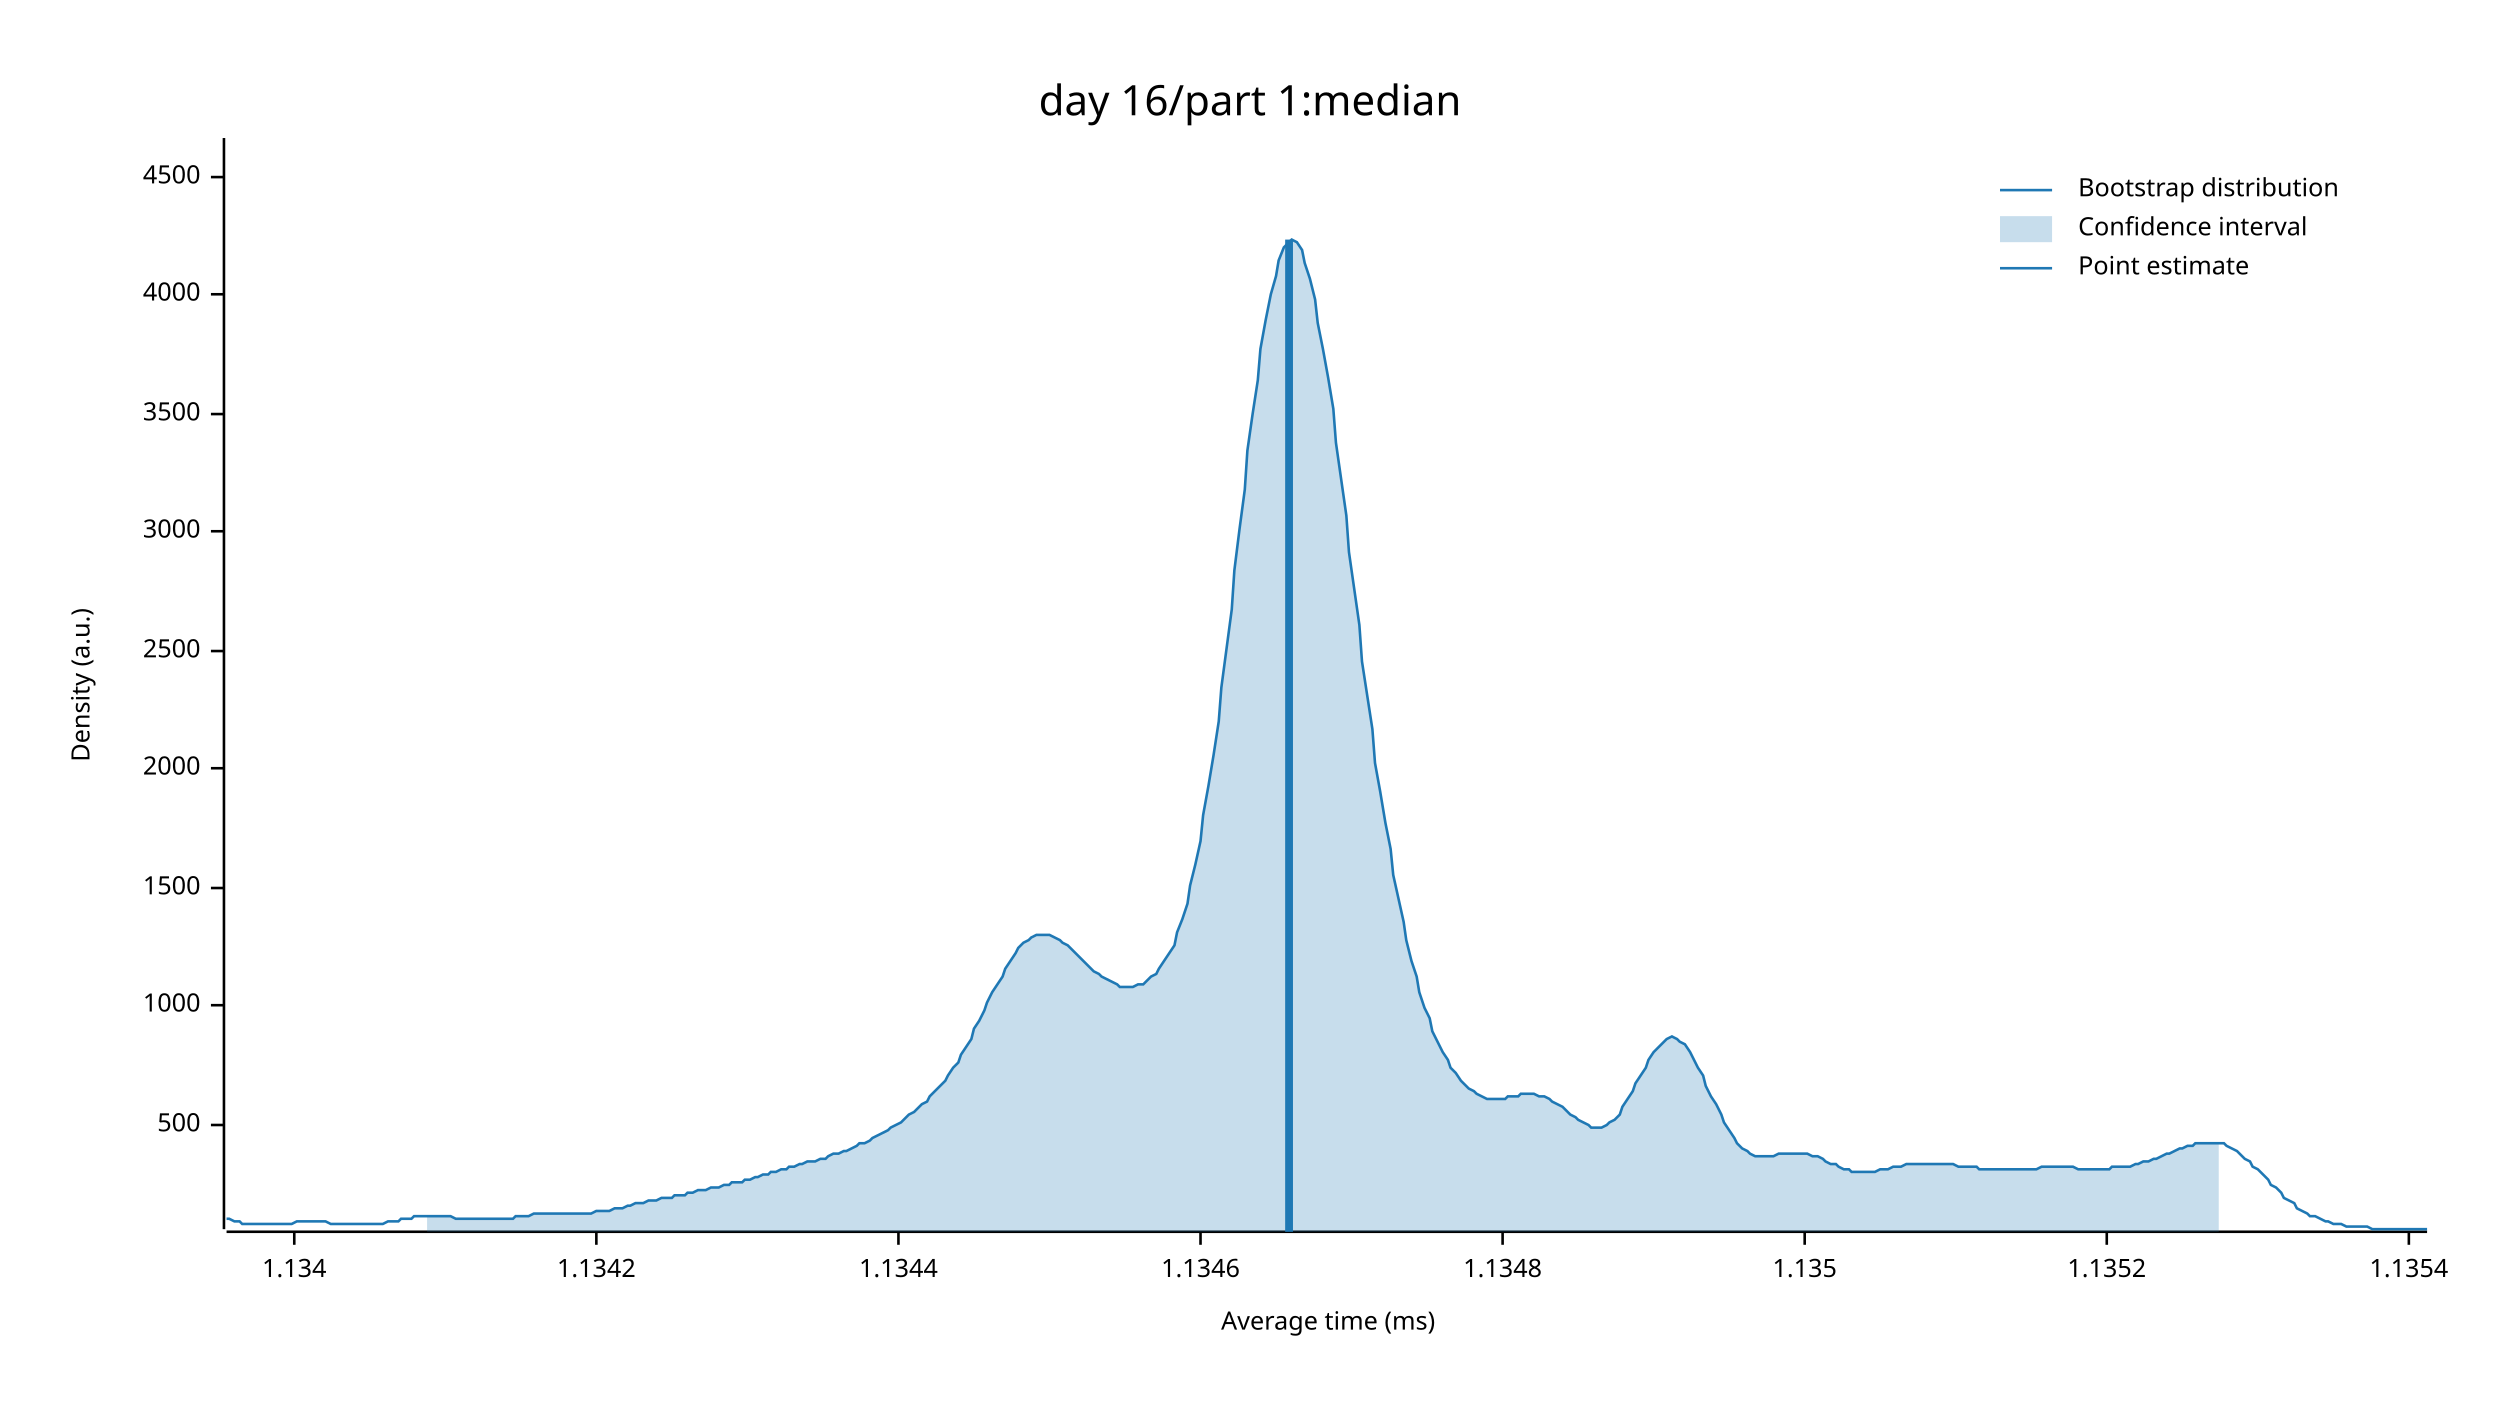
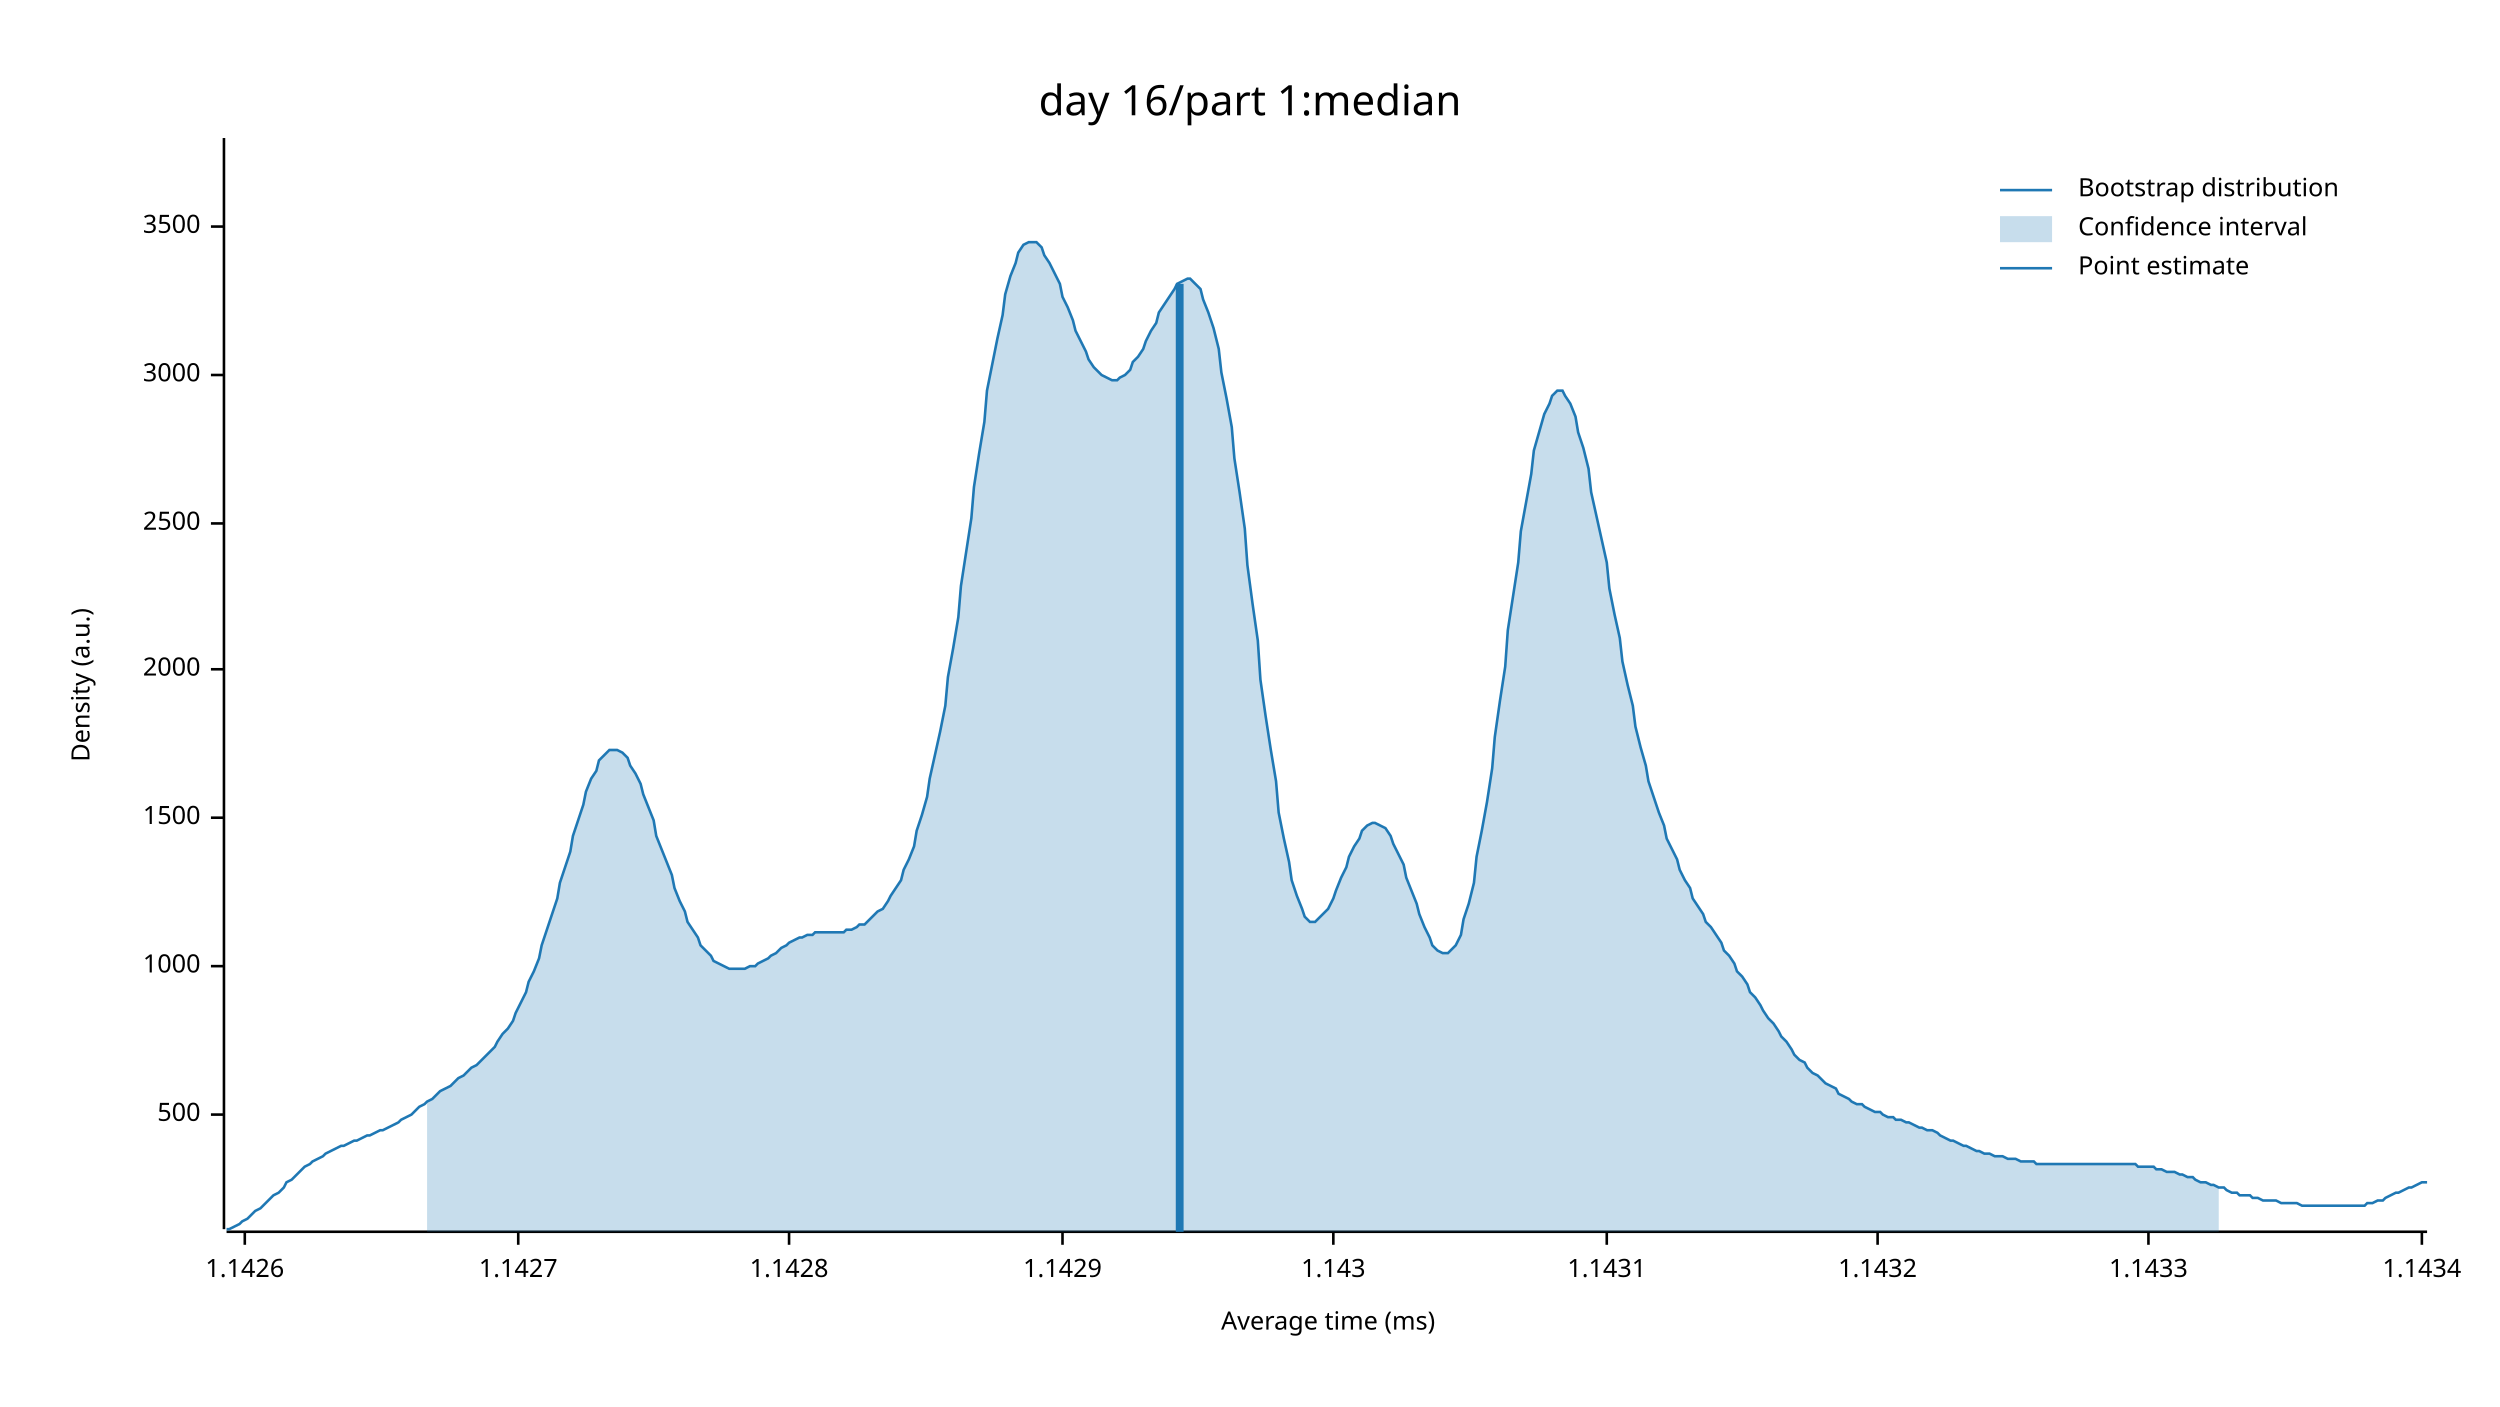
<svg xmlns="http://www.w3.org/2000/svg" width="960" height="540" viewBox="0 0 960 540">
  <text x="480" y="32" dy="0.76em" text-anchor="middle" font-family="sans-serif" font-size="16.129" opacity="1" fill="#000000">
day 16/part 1:median
</text>
  <text x="27" y="263" dy="0.76em" text-anchor="middle" font-family="sans-serif" font-size="9.677" opacity="1" fill="#000000" transform="rotate(270, 27, 263)">
Density (a.u.)
</text>
  <text x="510" y="513" dy="-0.5ex" text-anchor="middle" font-family="sans-serif" font-size="9.677" opacity="1" fill="#000000">
Average time (ms)
</text>
  <polyline fill="none" opacity="1" stroke="#000000" stroke-width="1" points="86,53 86,472 " />
-   <text x="77" y="432" dy="0.5ex" text-anchor="end" font-family="sans-serif" font-size="9.677" opacity="1" fill="#000000">
+   <text x="77" y="428" dy="0.5ex" text-anchor="end" font-family="sans-serif" font-size="9.677" opacity="1" fill="#000000">
500
</text>
-   <polyline fill="none" opacity="1" stroke="#000000" stroke-width="1" points="81,432 86,432 " />
-   <text x="77" y="386" dy="0.5ex" text-anchor="end" font-family="sans-serif" font-size="9.677" opacity="1" fill="#000000">
+   <polyline fill="none" opacity="1" stroke="#000000" stroke-width="1" points="81,428 86,428 " />
+   <text x="77" y="371" dy="0.5ex" text-anchor="end" font-family="sans-serif" font-size="9.677" opacity="1" fill="#000000">
1000
</text>
-   <polyline fill="none" opacity="1" stroke="#000000" stroke-width="1" points="81,386 86,386 " />
-   <text x="77" y="341" dy="0.5ex" text-anchor="end" font-family="sans-serif" font-size="9.677" opacity="1" fill="#000000">
+   <polyline fill="none" opacity="1" stroke="#000000" stroke-width="1" points="81,371 86,371 " />
+   <text x="77" y="314" dy="0.5ex" text-anchor="end" font-family="sans-serif" font-size="9.677" opacity="1" fill="#000000">
1500
</text>
-   <polyline fill="none" opacity="1" stroke="#000000" stroke-width="1" points="81,341 86,341 " />
-   <text x="77" y="295" dy="0.5ex" text-anchor="end" font-family="sans-serif" font-size="9.677" opacity="1" fill="#000000">
+   <polyline fill="none" opacity="1" stroke="#000000" stroke-width="1" points="81,314 86,314 " />
+   <text x="77" y="257" dy="0.5ex" text-anchor="end" font-family="sans-serif" font-size="9.677" opacity="1" fill="#000000">
2000
</text>
-   <polyline fill="none" opacity="1" stroke="#000000" stroke-width="1" points="81,295 86,295 " />
-   <text x="77" y="250" dy="0.5ex" text-anchor="end" font-family="sans-serif" font-size="9.677" opacity="1" fill="#000000">
+   <polyline fill="none" opacity="1" stroke="#000000" stroke-width="1" points="81,257 86,257 " />
+   <text x="77" y="201" dy="0.5ex" text-anchor="end" font-family="sans-serif" font-size="9.677" opacity="1" fill="#000000">
2500
</text>
-   <polyline fill="none" opacity="1" stroke="#000000" stroke-width="1" points="81,250 86,250 " />
-   <text x="77" y="204" dy="0.5ex" text-anchor="end" font-family="sans-serif" font-size="9.677" opacity="1" fill="#000000">
+   <polyline fill="none" opacity="1" stroke="#000000" stroke-width="1" points="81,201 86,201 " />
+   <text x="77" y="144" dy="0.5ex" text-anchor="end" font-family="sans-serif" font-size="9.677" opacity="1" fill="#000000">
3000
</text>
-   <polyline fill="none" opacity="1" stroke="#000000" stroke-width="1" points="81,204 86,204 " />
-   <text x="77" y="159" dy="0.5ex" text-anchor="end" font-family="sans-serif" font-size="9.677" opacity="1" fill="#000000">
+   <polyline fill="none" opacity="1" stroke="#000000" stroke-width="1" points="81,144 86,144 " />
+   <text x="77" y="87" dy="0.5ex" text-anchor="end" font-family="sans-serif" font-size="9.677" opacity="1" fill="#000000">
3500
</text>
-   <polyline fill="none" opacity="1" stroke="#000000" stroke-width="1" points="81,159 86,159 " />
-   <text x="77" y="113" dy="0.5ex" text-anchor="end" font-family="sans-serif" font-size="9.677" opacity="1" fill="#000000">
- 4000
+   <polyline fill="none" opacity="1" stroke="#000000" stroke-width="1" points="81,87 86,87 " />
+   <polyline fill="none" opacity="1" stroke="#000000" stroke-width="1" points="87,473 932,473 " />
+   <text x="94" y="483" dy="0.76em" text-anchor="middle" font-family="sans-serif" font-size="9.677" opacity="1" fill="#000000">
+ 1.1426
</text>
-   <polyline fill="none" opacity="1" stroke="#000000" stroke-width="1" points="81,113 86,113 " />
-   <text x="77" y="68" dy="0.5ex" text-anchor="end" font-family="sans-serif" font-size="9.677" opacity="1" fill="#000000">
- 4500
+   <polyline fill="none" opacity="1" stroke="#000000" stroke-width="1" points="94,473 94,478 " />
+   <text x="199" y="483" dy="0.76em" text-anchor="middle" font-family="sans-serif" font-size="9.677" opacity="1" fill="#000000">
+ 1.1427
</text>
-   <polyline fill="none" opacity="1" stroke="#000000" stroke-width="1" points="81,68 86,68 " />
-   <polyline fill="none" opacity="1" stroke="#000000" stroke-width="1" points="87,473 932,473 " />
-   <text x="113" y="483" dy="0.76em" text-anchor="middle" font-family="sans-serif" font-size="9.677" opacity="1" fill="#000000">
- 1.134
+   <polyline fill="none" opacity="1" stroke="#000000" stroke-width="1" points="199,473 199,478 " />
+   <text x="303" y="483" dy="0.76em" text-anchor="middle" font-family="sans-serif" font-size="9.677" opacity="1" fill="#000000">
+ 1.1428
</text>
-   <polyline fill="none" opacity="1" stroke="#000000" stroke-width="1" points="113,473 113,478 " />
-   <text x="229" y="483" dy="0.76em" text-anchor="middle" font-family="sans-serif" font-size="9.677" opacity="1" fill="#000000">
- 1.1342
+   <polyline fill="none" opacity="1" stroke="#000000" stroke-width="1" points="303,473 303,478 " />
+   <text x="408" y="483" dy="0.76em" text-anchor="middle" font-family="sans-serif" font-size="9.677" opacity="1" fill="#000000">
+ 1.1429
</text>
-   <polyline fill="none" opacity="1" stroke="#000000" stroke-width="1" points="229,473 229,478 " />
-   <text x="345" y="483" dy="0.76em" text-anchor="middle" font-family="sans-serif" font-size="9.677" opacity="1" fill="#000000">
- 1.1344
+   <polyline fill="none" opacity="1" stroke="#000000" stroke-width="1" points="408,473 408,478 " />
+   <text x="512" y="483" dy="0.76em" text-anchor="middle" font-family="sans-serif" font-size="9.677" opacity="1" fill="#000000">
+ 1.143
</text>
-   <polyline fill="none" opacity="1" stroke="#000000" stroke-width="1" points="345,473 345,478 " />
-   <text x="461" y="483" dy="0.76em" text-anchor="middle" font-family="sans-serif" font-size="9.677" opacity="1" fill="#000000">
- 1.1346
+   <polyline fill="none" opacity="1" stroke="#000000" stroke-width="1" points="512,473 512,478 " />
+   <text x="617" y="483" dy="0.76em" text-anchor="middle" font-family="sans-serif" font-size="9.677" opacity="1" fill="#000000">
+ 1.1431
</text>
-   <polyline fill="none" opacity="1" stroke="#000000" stroke-width="1" points="461,473 461,478 " />
-   <text x="577" y="483" dy="0.76em" text-anchor="middle" font-family="sans-serif" font-size="9.677" opacity="1" fill="#000000">
- 1.1348
+   <polyline fill="none" opacity="1" stroke="#000000" stroke-width="1" points="617,473 617,478 " />
+   <text x="721" y="483" dy="0.76em" text-anchor="middle" font-family="sans-serif" font-size="9.677" opacity="1" fill="#000000">
+ 1.1432
</text>
-   <polyline fill="none" opacity="1" stroke="#000000" stroke-width="1" points="577,473 577,478 " />
-   <text x="693" y="483" dy="0.76em" text-anchor="middle" font-family="sans-serif" font-size="9.677" opacity="1" fill="#000000">
- 1.135
+   <polyline fill="none" opacity="1" stroke="#000000" stroke-width="1" points="721,473 721,478 " />
+   <text x="825" y="483" dy="0.76em" text-anchor="middle" font-family="sans-serif" font-size="9.677" opacity="1" fill="#000000">
+ 1.1433
</text>
-   <polyline fill="none" opacity="1" stroke="#000000" stroke-width="1" points="693,473 693,478 " />
-   <text x="809" y="483" dy="0.76em" text-anchor="middle" font-family="sans-serif" font-size="9.677" opacity="1" fill="#000000">
- 1.1352
+   <polyline fill="none" opacity="1" stroke="#000000" stroke-width="1" points="825,473 825,478 " />
+   <text x="930" y="483" dy="0.76em" text-anchor="middle" font-family="sans-serif" font-size="9.677" opacity="1" fill="#000000">
+ 1.1434
</text>
-   <polyline fill="none" opacity="1" stroke="#000000" stroke-width="1" points="809,473 809,478 " />
-   <text x="925" y="483" dy="0.76em" text-anchor="middle" font-family="sans-serif" font-size="9.677" opacity="1" fill="#000000">
- 1.1354
- </text>
-   <polyline fill="none" opacity="1" stroke="#000000" stroke-width="1" points="925,473 925,478 " />
-   <polyline fill="none" opacity="1" stroke="#1F78B4" stroke-width="1" points="87,468 88,468 90,469 92,469 93,470 95,470 97,470 98,470 100,470 102,470 103,470 105,470 107,470 109,470 110,470 112,470 114,469 115,469 117,469 119,469 120,469 122,469 124,469 125,469 127,470 129,470 131,470 132,470 134,470 136,470 137,470 139,470 141,470 142,470 144,470 146,470 147,470 149,469 151,469 153,469 154,468 156,468 158,468 159,467 161,467 163,467 164,467 166,467 168,467 169,467 171,467 173,467 175,468 176,468 178,468 180,468 181,468 183,468 185,468 186,468 188,468 190,468 191,468 193,468 195,468 197,468 198,467 200,467 202,467 203,467 205,466 207,466 208,466 210,466 212,466 214,466 215,466 217,466 219,466 220,466 222,466 224,466 225,466 227,466 229,465 230,465 232,465 234,465 236,464 237,464 239,464 241,463 242,463 244,462 246,462 247,462 249,461 251,461 252,461 254,460 256,460 258,460 259,459 261,459 263,459 264,458 266,458 268,457 269,457 271,457 273,456 274,456 276,456 278,455 280,455 281,454 283,454 285,454 286,453 288,453 290,452 291,452 293,451 295,451 296,450 298,450 300,449 302,449 303,448 305,448 307,447 308,447 310,446 312,446 313,446 315,445 317,445 318,444 320,443 322,443 324,442 325,442 327,441 329,440 330,439 332,439 334,438 335,437 337,436 339,435 341,434 342,433 344,432 346,431 347,430 349,428 351,427 352,426 354,424 356,423 357,421 359,419 361,417 363,415 364,413 366,410 368,408 369,405 371,402 373,399 374,395 376,392 378,388 379,385 381,381 383,378 385,375 386,372 388,369 390,366 391,364 393,362 395,361 396,360 398,359 400,359 401,359 403,359 405,360 407,361 408,362 410,363 412,365 413,366 415,368 417,370 418,371 420,373 422,374 423,375 425,376 427,377 429,378 430,379 432,379 434,379 435,379 437,378 439,378 440,377 442,375 444,374 445,372 447,369 449,366 451,363 452,358 454,353 456,347 457,340 459,332 461,323 462,313 464,302 466,290 468,277 469,264 471,249 473,234 474,219 476,203 478,188 479,173 481,159 483,146 484,134 486,123 488,113 490,106 491,100 493,95 495,93 496,92 498,93 500,96 501,101 503,107 505,115 506,124 508,134 510,145 512,157 513,170 515,184 517,198 518,212 520,226 522,240 523,254 525,267 527,280 528,293 530,304 532,316 534,326 535,336 537,345 539,354 540,361 542,369 544,375 545,381 547,387 549,391 550,396 552,400 554,404 556,407 557,410 559,412 561,415 562,416 564,418 566,419 567,420 569,421 571,422 573,422 574,422 576,422 578,422 579,421 581,421 583,421 584,420 586,420 588,420 589,420 591,421 593,421 595,422 596,423 598,424 600,425 601,426 603,428 605,429 606,430 608,431 610,432 611,433 613,433 615,433 617,432 618,431 620,430 622,428 623,425 625,422 627,419 628,416 630,413 632,410 633,407 635,404 637,402 639,400 640,399 642,398 644,399 645,400 647,401 649,404 650,406 652,410 654,413 655,417 657,421 659,424 661,428 662,431 664,434 666,437 667,439 669,441 671,442 672,443 674,444 676,444 677,444 679,444 681,444 683,443 684,443 686,443 688,443 689,443 691,443 693,443 694,443 696,444 698,444 700,445 701,446 703,447 705,447 706,448 708,449 710,449 711,450 713,450 715,450 716,450 718,450 720,450 722,449 723,449 725,449 727,448 728,448 730,448 732,447 733,447 735,447 737,447 738,447 740,447 742,447 744,447 745,447 747,447 749,447 750,447 752,448 754,448 755,448 757,448 759,448 760,449 762,449 764,449 766,449 767,449 769,449 771,449 772,449 774,449 776,449 777,449 779,449 781,449 782,449 784,448 786,448 788,448 789,448 791,448 793,448 794,448 796,448 798,449 799,449 801,449 803,449 804,449 806,449 808,449 810,449 811,448 813,448 815,448 816,448 818,448 820,447 821,447 823,446 825,446 827,445 828,445 830,444 832,443 833,443 835,442 837,441 838,441 840,440 842,440 843,439 845,439 847,439 849,439 850,439 852,439 854,439 855,440 857,441 859,442 860,443 862,445 864,446 865,448 867,449 869,451 871,453 872,455 874,456 876,458 877,460 879,461 881,462 882,464 884,465 886,466 887,467 889,467 891,468 893,469 894,469 896,470 898,470 899,470 901,471 903,471 904,471 906,471 908,471 909,471 911,472 913,472 915,472 916,472 918,472 920,472 921,472 923,472 925,472 926,472 928,472 930,472 932,472 " />
-   <polygon opacity="0.25" fill="#1F78B4" points="164,467 166,467 168,467 169,467 171,467 173,467 175,468 176,468 178,468 180,468 181,468 183,468 185,468 186,468 188,468 190,468 191,468 193,468 195,468 197,468 198,467 200,467 202,467 203,467 205,466 207,466 208,466 210,466 212,466 214,466 215,466 217,466 219,466 220,466 222,466 224,466 225,466 227,466 229,465 230,465 232,465 234,465 236,464 237,464 239,464 241,463 242,463 244,462 246,462 247,462 249,461 251,461 252,461 254,460 256,460 258,460 259,459 261,459 263,459 264,458 266,458 268,457 269,457 271,457 273,456 274,456 276,456 278,455 280,455 281,454 283,454 285,454 286,453 288,453 290,452 291,452 293,451 295,451 296,450 298,450 300,449 302,449 303,448 305,448 307,447 308,447 310,446 312,446 313,446 315,445 317,445 318,444 320,443 322,443 324,442 325,442 327,441 329,440 330,439 332,439 334,438 335,437 337,436 339,435 341,434 342,433 344,432 346,431 347,430 349,428 351,427 352,426 354,424 356,423 357,421 359,419 361,417 363,415 364,413 366,410 368,408 369,405 371,402 373,399 374,395 376,392 378,388 379,385 381,381 383,378 385,375 386,372 388,369 390,366 391,364 393,362 395,361 396,360 398,359 400,359 401,359 403,359 405,360 407,361 408,362 410,363 412,365 413,366 415,368 417,370 418,371 420,373 422,374 423,375 425,376 427,377 429,378 430,379 432,379 434,379 435,379 437,378 439,378 440,377 442,375 444,374 445,372 447,369 449,366 451,363 452,358 454,353 456,347 457,340 459,332 461,323 462,313 464,302 466,290 468,277 469,264 471,249 473,234 474,219 476,203 478,188 479,173 481,159 483,146 484,134 486,123 488,113 490,106 491,100 493,95 495,93 496,92 498,93 500,96 501,101 503,107 505,115 506,124 508,134 510,145 512,157 513,170 515,184 517,198 518,212 520,226 522,240 523,254 525,267 527,280 528,293 530,304 532,316 534,326 535,336 537,345 539,354 540,361 542,369 544,375 545,381 547,387 549,391 550,396 552,400 554,404 556,407 557,410 559,412 561,415 562,416 564,418 566,419 567,420 569,421 571,422 573,422 574,422 576,422 578,422 579,421 581,421 583,421 584,420 586,420 588,420 589,420 591,421 593,421 595,422 596,423 598,424 600,425 601,426 603,428 605,429 606,430 608,431 610,432 611,433 613,433 615,433 617,432 618,431 620,430 622,428 623,425 625,422 627,419 628,416 630,413 632,410 633,407 635,404 637,402 639,400 640,399 642,398 644,399 645,400 647,401 649,404 650,406 652,410 654,413 655,417 657,421 659,424 661,428 662,431 664,434 666,437 667,439 669,441 671,442 672,443 674,444 676,444 677,444 679,444 681,444 683,443 684,443 686,443 688,443 689,443 691,443 693,443 694,443 696,444 698,444 700,445 701,446 703,447 705,447 706,448 708,449 710,449 711,450 713,450 715,450 716,450 718,450 720,450 722,449 723,449 725,449 727,448 728,448 730,448 732,447 733,447 735,447 737,447 738,447 740,447 742,447 744,447 745,447 747,447 749,447 750,447 752,448 754,448 755,448 757,448 759,448 760,449 762,449 764,449 766,449 767,449 769,449 771,449 772,449 774,449 776,449 777,449 779,449 781,449 782,449 784,448 786,448 788,448 789,448 791,448 793,448 794,448 796,448 798,449 799,449 801,449 803,449 804,449 806,449 808,449 810,449 811,448 813,448 815,448 816,448 818,448 820,447 821,447 823,446 825,446 827,445 828,445 830,444 832,443 833,443 835,442 837,441 838,441 840,440 842,440 843,439 845,439 847,439 849,439 850,439 852,439 852,473 164,473 " />
-   <polyline fill="none" opacity="1" stroke="#1F78B4" stroke-width="3" points="495,473 495,92 " />
+   <polyline fill="none" opacity="1" stroke="#000000" stroke-width="1" points="930,473 930,478 " />
+   <polyline fill="none" opacity="1" stroke="#1F78B4" stroke-width="1" points="87,472 88,472 90,471 92,470 93,469 95,468 97,466 98,465 100,464 102,462 103,461 105,459 107,458 109,456 110,454 112,453 114,451 115,450 117,448 119,447 120,446 122,445 124,444 125,443 127,442 129,441 131,440 132,440 134,439 136,438 137,438 139,437 141,436 142,436 144,435 146,434 147,434 149,433 151,432 153,431 154,430 156,429 158,428 159,427 161,425 163,424 164,423 166,422 168,420 169,419 171,418 173,417 175,415 176,414 178,413 180,411 181,410 183,409 185,407 186,406 188,404 190,402 191,400 193,397 195,395 197,392 198,389 200,385 202,381 203,377 205,373 207,368 208,363 210,357 212,351 214,345 215,339 217,333 219,327 220,321 222,315 224,309 225,304 227,299 229,296 230,292 232,290 234,288 236,288 237,288 239,289 241,291 242,294 244,297 246,301 247,305 249,310 251,315 252,321 254,326 256,331 258,336 259,341 261,346 263,350 264,354 266,357 268,360 269,363 271,365 273,367 274,369 276,370 278,371 280,372 281,372 283,372 285,372 286,372 288,371 290,371 291,370 293,369 295,368 296,367 298,366 300,364 302,363 303,362 305,361 307,360 308,360 310,359 312,359 313,358 315,358 317,358 318,358 320,358 322,358 324,358 325,357 327,357 329,356 330,355 332,355 334,353 335,352 337,350 339,349 341,346 342,344 344,341 346,338 347,334 349,330 351,325 352,319 354,313 356,306 357,299 359,290 361,281 363,271 364,260 366,249 368,237 369,225 371,212 373,199 374,187 376,174 378,162 379,150 381,140 383,130 385,121 386,113 388,106 390,101 391,97 393,94 395,93 396,93 398,93 400,95 401,98 403,101 405,105 407,109 408,114 410,118 412,123 413,127 415,131 417,135 418,138 420,141 422,143 423,144 425,145 427,146 429,146 430,145 432,144 434,142 435,139 437,137 439,134 440,131 442,127 444,124 445,120 447,117 449,114 451,111 452,109 454,108 456,107 457,107 459,109 461,111 462,115 464,120 466,126 468,134 469,143 471,153 473,164 474,176 476,189 478,203 479,217 481,232 483,246 484,261 486,275 488,288 490,300 491,312 493,322 495,331 496,338 498,344 500,349 501,352 503,354 505,354 506,353 508,351 510,349 512,345 513,342 515,337 517,333 518,329 520,325 522,322 523,319 525,317 527,316 528,316 530,317 532,318 534,321 535,324 537,328 539,332 540,337 542,342 544,347 545,351 547,356 549,360 550,363 552,365 554,366 556,366 557,365 559,363 561,359 562,353 564,347 566,339 567,329 569,319 571,308 573,295 574,283 576,269 578,256 579,242 581,229 583,216 584,204 586,193 588,182 589,173 591,166 593,159 595,155 596,152 598,150 600,150 601,152 603,155 605,160 606,166 608,172 610,180 611,189 613,198 615,207 617,216 618,226 620,236 622,245 623,254 625,263 627,271 628,279 630,287 632,294 633,300 635,306 637,312 639,317 640,322 642,326 644,330 645,334 647,338 649,341 650,345 652,348 654,351 655,354 657,356 659,359 661,362 662,365 664,367 666,370 667,373 669,375 671,378 672,381 674,383 676,386 677,388 679,391 681,393 683,396 684,398 686,400 688,403 689,405 691,407 693,408 694,410 696,412 698,413 700,415 701,416 703,417 705,418 706,420 708,421 710,422 711,423 713,424 715,424 716,425 718,426 720,427 722,427 723,428 725,429 727,429 728,430 730,430 732,431 733,431 735,432 737,433 738,433 740,434 742,434 744,435 745,436 747,437 749,438 750,438 752,439 754,440 755,440 757,441 759,442 760,442 762,443 764,443 766,444 767,444 769,444 771,445 772,445 774,445 776,446 777,446 779,446 781,446 782,447 784,447 786,447 788,447 789,447 791,447 793,447 794,447 796,447 798,447 799,447 801,447 803,447 804,447 806,447 808,447 810,447 811,447 813,447 815,447 816,447 818,447 820,447 821,448 823,448 825,448 827,448 828,449 830,449 832,450 833,450 835,450 837,451 838,451 840,452 842,452 843,453 845,454 847,454 849,455 850,455 852,456 854,456 855,457 857,458 859,458 860,459 862,459 864,459 865,460 867,460 869,461 871,461 872,461 874,461 876,462 877,462 879,462 881,462 882,462 884,463 886,463 887,463 889,463 891,463 893,463 894,463 896,463 898,463 899,463 901,463 903,463 904,463 906,463 908,463 909,462 911,462 913,461 915,461 916,460 918,459 920,458 921,458 923,457 925,456 926,456 928,455 930,454 932,454 " />
+   <polygon opacity="0.25" fill="#1F78B4" points="164,423 166,422 168,420 169,419 171,418 173,417 175,415 176,414 178,413 180,411 181,410 183,409 185,407 186,406 188,404 190,402 191,400 193,397 195,395 197,392 198,389 200,385 202,381 203,377 205,373 207,368 208,363 210,357 212,351 214,345 215,339 217,333 219,327 220,321 222,315 224,309 225,304 227,299 229,296 230,292 232,290 234,288 236,288 237,288 239,289 241,291 242,294 244,297 246,301 247,305 249,310 251,315 252,321 254,326 256,331 258,336 259,341 261,346 263,350 264,354 266,357 268,360 269,363 271,365 273,367 274,369 276,370 278,371 280,372 281,372 283,372 285,372 286,372 288,371 290,371 291,370 293,369 295,368 296,367 298,366 300,364 302,363 303,362 305,361 307,360 308,360 310,359 312,359 313,358 315,358 317,358 318,358 320,358 322,358 324,358 325,357 327,357 329,356 330,355 332,355 334,353 335,352 337,350 339,349 341,346 342,344 344,341 346,338 347,334 349,330 351,325 352,319 354,313 356,306 357,299 359,290 361,281 363,271 364,260 366,249 368,237 369,225 371,212 373,199 374,187 376,174 378,162 379,150 381,140 383,130 385,121 386,113 388,106 390,101 391,97 393,94 395,93 396,93 398,93 400,95 401,98 403,101 405,105 407,109 408,114 410,118 412,123 413,127 415,131 417,135 418,138 420,141 422,143 423,144 425,145 427,146 429,146 430,145 432,144 434,142 435,139 437,137 439,134 440,131 442,127 444,124 445,120 447,117 449,114 451,111 452,109 454,108 456,107 457,107 459,109 461,111 462,115 464,120 466,126 468,134 469,143 471,153 473,164 474,176 476,189 478,203 479,217 481,232 483,246 484,261 486,275 488,288 490,300 491,312 493,322 495,331 496,338 498,344 500,349 501,352 503,354 505,354 506,353 508,351 510,349 512,345 513,342 515,337 517,333 518,329 520,325 522,322 523,319 525,317 527,316 528,316 530,317 532,318 534,321 535,324 537,328 539,332 540,337 542,342 544,347 545,351 547,356 549,360 550,363 552,365 554,366 556,366 557,365 559,363 561,359 562,353 564,347 566,339 567,329 569,319 571,308 573,295 574,283 576,269 578,256 579,242 581,229 583,216 584,204 586,193 588,182 589,173 591,166 593,159 595,155 596,152 598,150 600,150 601,152 603,155 605,160 606,166 608,172 610,180 611,189 613,198 615,207 617,216 618,226 620,236 622,245 623,254 625,263 627,271 628,279 630,287 632,294 633,300 635,306 637,312 639,317 640,322 642,326 644,330 645,334 647,338 649,341 650,345 652,348 654,351 655,354 657,356 659,359 661,362 662,365 664,367 666,370 667,373 669,375 671,378 672,381 674,383 676,386 677,388 679,391 681,393 683,396 684,398 686,400 688,403 689,405 691,407 693,408 694,410 696,412 698,413 700,415 701,416 703,417 705,418 706,420 708,421 710,422 711,423 713,424 715,424 716,425 718,426 720,427 722,427 723,428 725,429 727,429 728,430 730,430 732,431 733,431 735,432 737,433 738,433 740,434 742,434 744,435 745,436 747,437 749,438 750,438 752,439 754,440 755,440 757,441 759,442 760,442 762,443 764,443 766,444 767,444 769,444 771,445 772,445 774,445 776,446 777,446 779,446 781,446 782,447 784,447 786,447 788,447 789,447 791,447 793,447 794,447 796,447 798,447 799,447 801,447 803,447 804,447 806,447 808,447 810,447 811,447 813,447 815,447 816,447 818,447 820,447 821,448 823,448 825,448 827,448 828,449 830,449 832,450 833,450 835,450 837,451 838,451 840,452 842,452 843,453 845,454 847,454 849,455 850,455 852,456 852,473 164,473 " />
+   <polyline fill="none" opacity="1" stroke="#1F78B4" stroke-width="3" points="453,473 453,109 " />
  <text x="798" y="68" dy="0.76em" text-anchor="start" font-family="sans-serif" font-size="9.677" opacity="1" fill="#000000">
Bootstrap distribution
</text>
  <text x="798" y="83" dy="0.76em" text-anchor="start" font-family="sans-serif" font-size="9.677" opacity="1" fill="#000000">
Confidence interval
</text>
  <text x="798" y="98" dy="0.76em" text-anchor="start" font-family="sans-serif" font-size="9.677" opacity="1" fill="#000000">
Point estimate
</text>
  <polyline fill="none" opacity="1" stroke="#1F78B4" stroke-width="1" points="768,73 788,73 " />
  <rect x="768" y="83" width="20" height="10" opacity="0.25" fill="#1F78B4" stroke="none" />
  <polyline fill="none" opacity="1" stroke="#1F78B4" stroke-width="1" points="768,103 788,103 " />
</svg>
